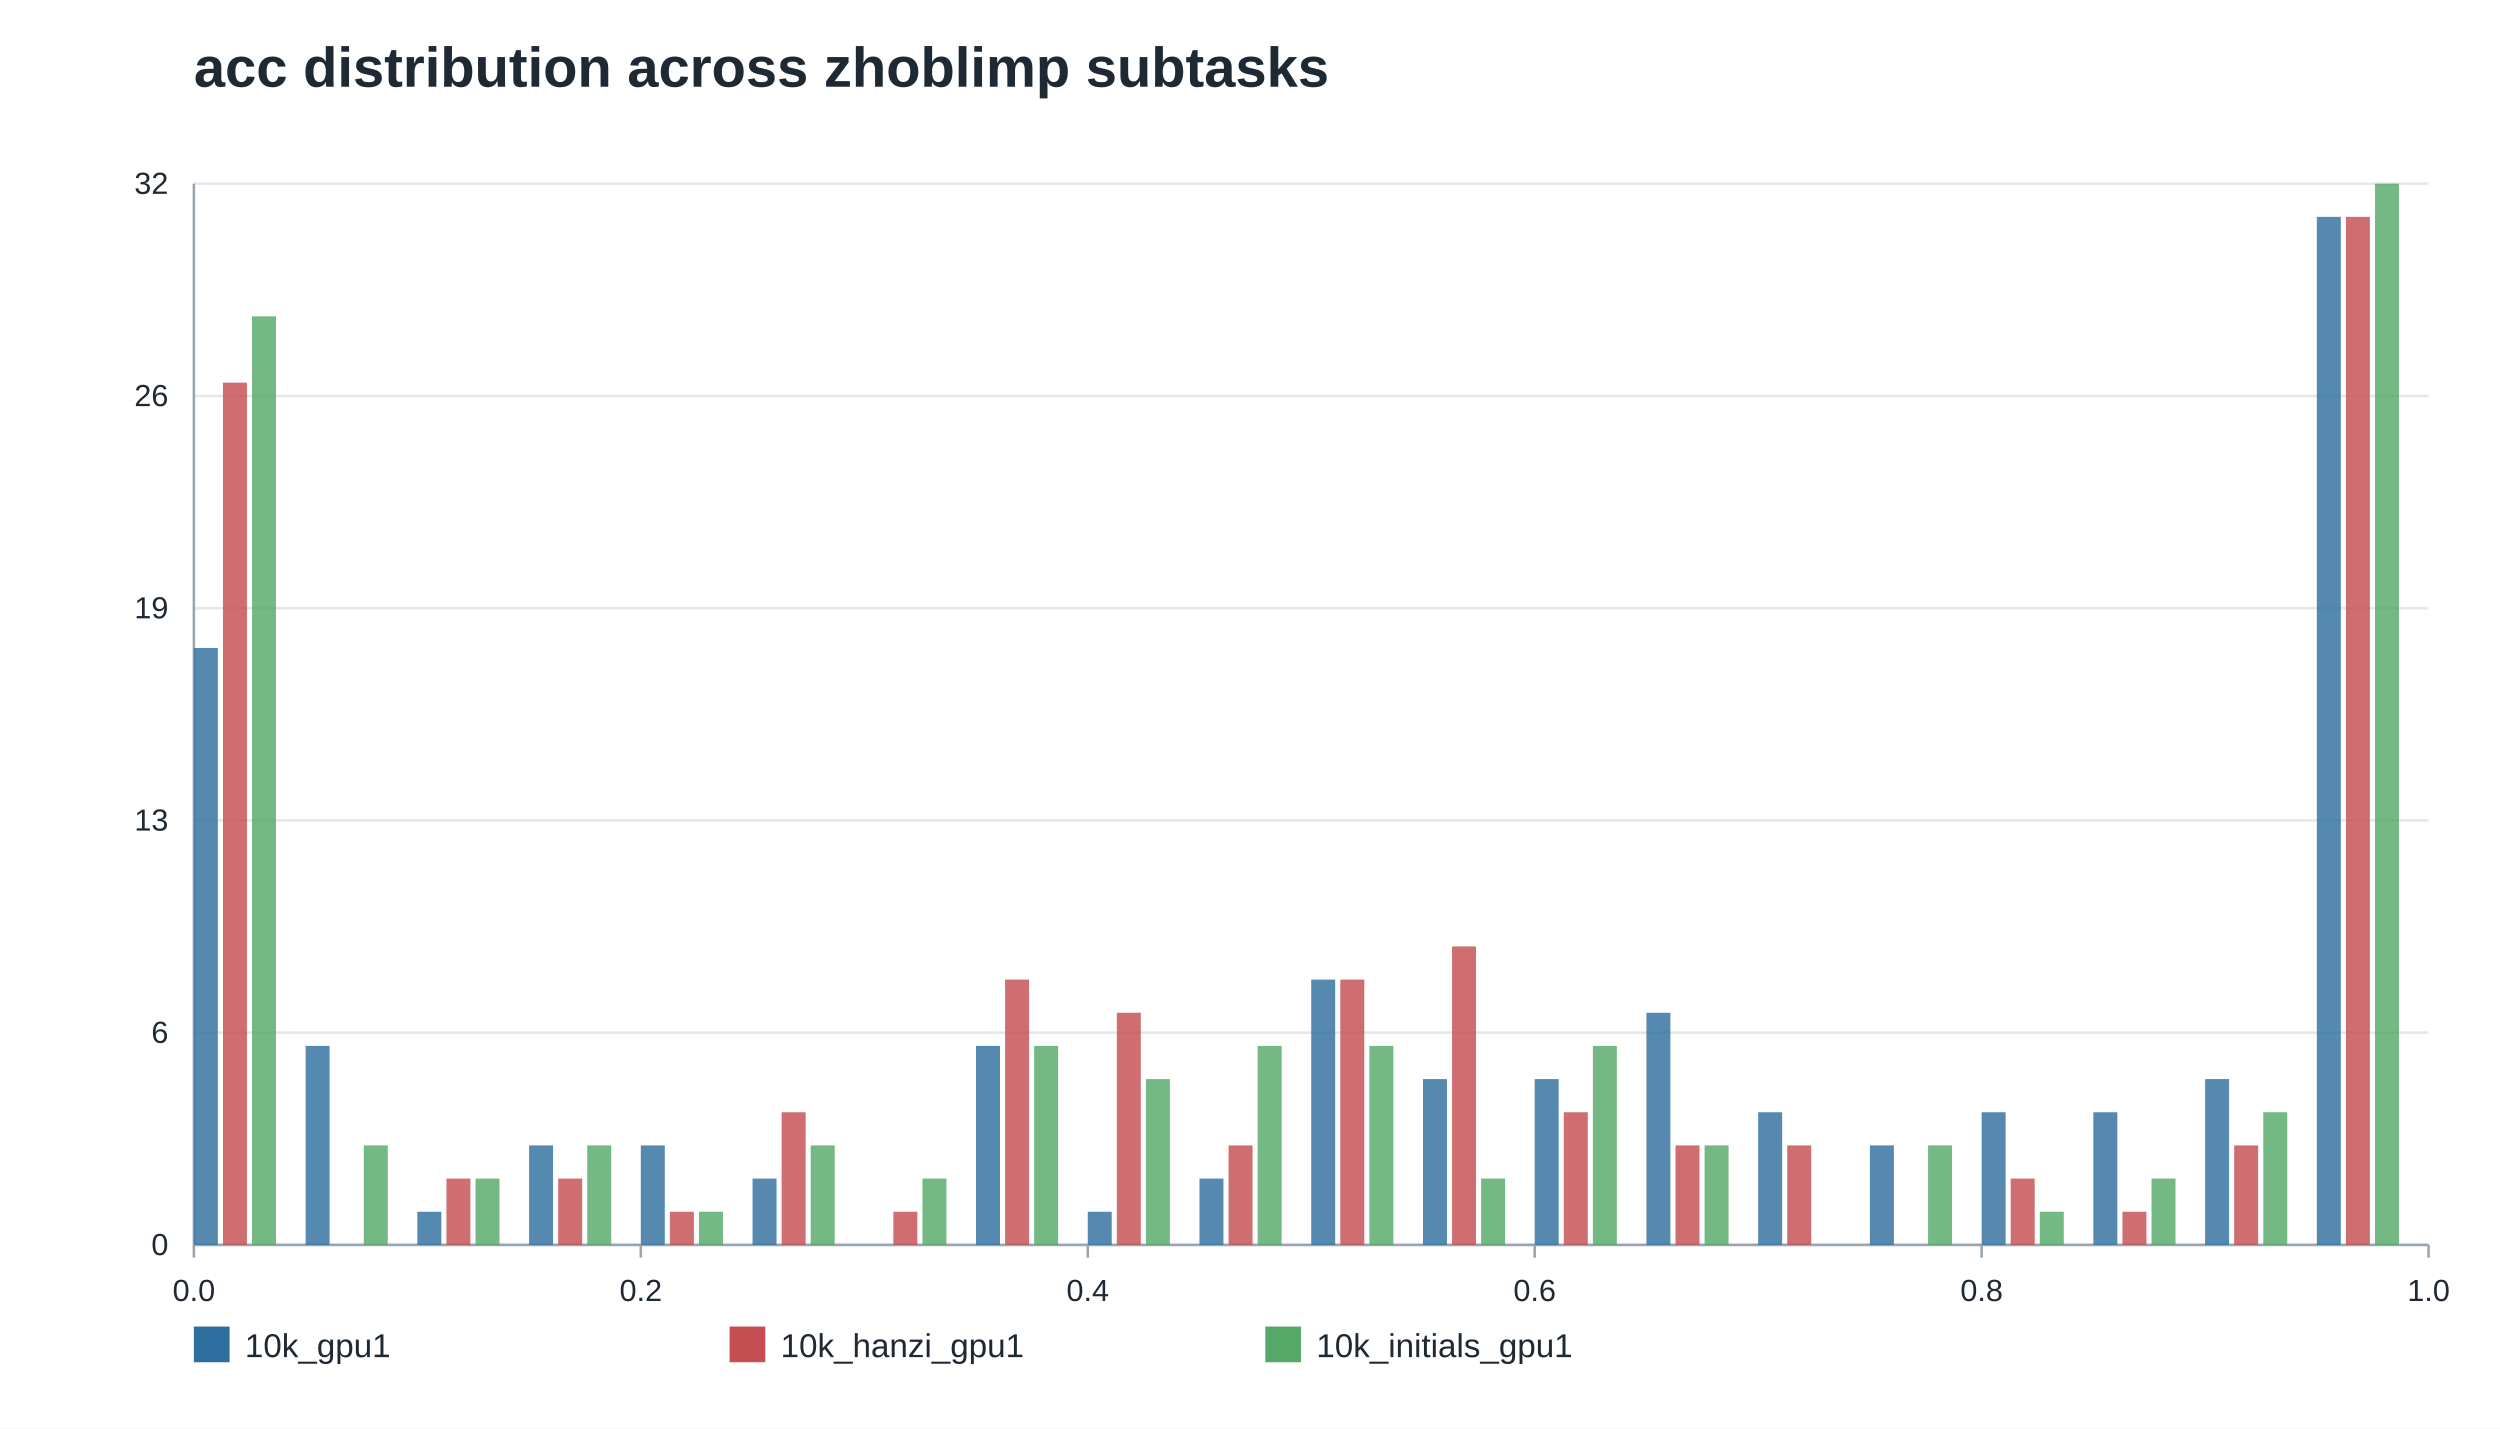
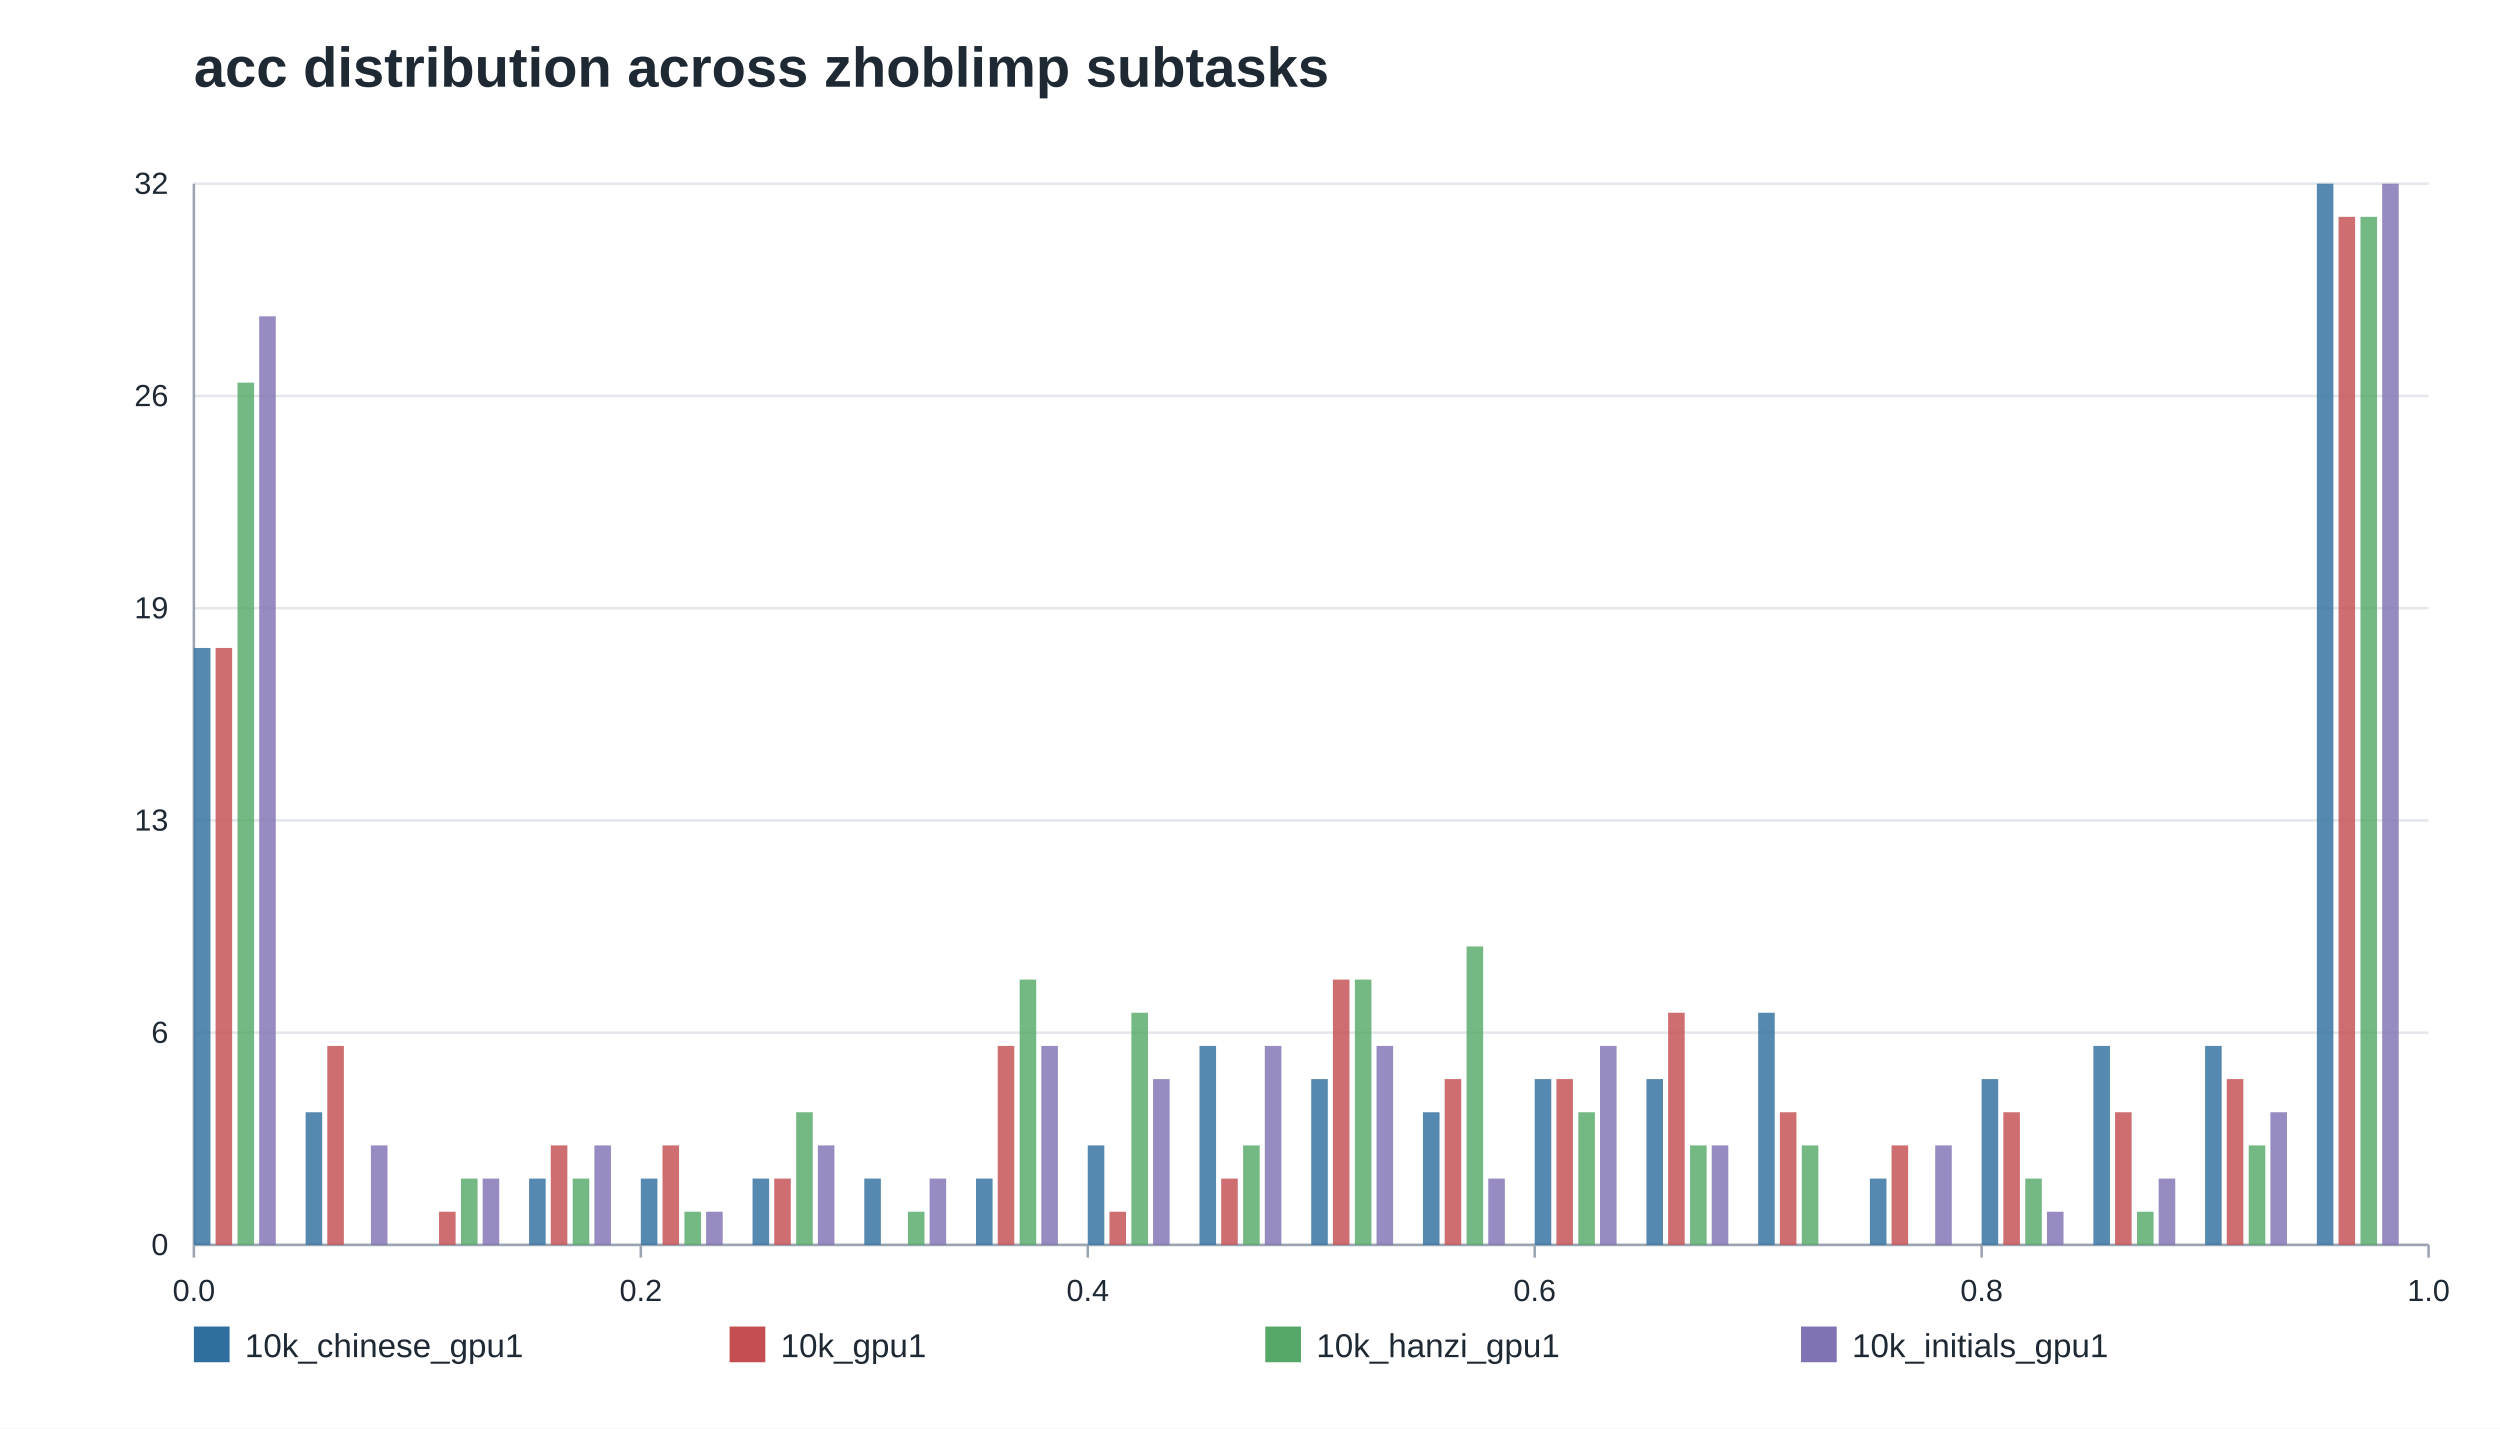
<svg xmlns="http://www.w3.org/2000/svg" width="980" height="560" viewBox="0 0 980 560">
  <style>text{font-family:Arial,sans-serif;fill:#1f2933}.axis{stroke:#9aa5b1;stroke-width:1}.grid{stroke:#e4e7eb;stroke-width:1}.label{font-size:12px}.title{font-size:22px;font-weight:700}.legend{font-size:13px}</style>
  <rect width="980" height="560" fill="#ffffff" />
  <text x="76" y="34" class="title">acc distribution across zhoblimp subtasks</text>
  <line x1="76" y1="488.0" x2="952" y2="488.0" class="grid" />
  <text x="66" y="492.0" text-anchor="end" class="label">0</text>
  <line x1="76" y1="404.8" x2="952" y2="404.8" class="grid" />
  <text x="66" y="408.8" text-anchor="end" class="label">6</text>
  <line x1="76" y1="321.6" x2="952" y2="321.6" class="grid" />
  <text x="66" y="325.6" text-anchor="end" class="label">13</text>
  <line x1="76" y1="238.4" x2="952" y2="238.4" class="grid" />
  <text x="66" y="242.4" text-anchor="end" class="label">19</text>
  <line x1="76" y1="155.2" x2="952" y2="155.2" class="grid" />
  <text x="66" y="159.2" text-anchor="end" class="label">26</text>
  <line x1="76" y1="72.0" x2="952" y2="72.0" class="grid" />
  <text x="66" y="76.0" text-anchor="end" class="label">32</text>
  <line x1="76" y1="72" x2="76" y2="488" class="axis" />
  <line x1="76" y1="488" x2="952" y2="488" class="axis" />
-   <rect x="76.0" y="254.0" width="9.4" height="234.0" fill="#2f6f9f" opacity="0.82" />
-   <rect x="87.4" y="150.0" width="9.4" height="338.0" fill="#c44e52" opacity="0.82" />
-   <rect x="98.8" y="124.0" width="9.4" height="364.0" fill="#55a868" opacity="0.82" />
-   <rect x="119.8" y="410.0" width="9.4" height="78.0" fill="#2f6f9f" opacity="0.82" />
-   <rect x="131.2" y="488.0" width="9.4" height="0.0" fill="#c44e52" opacity="0.82" />
-   <rect x="142.6" y="449.0" width="9.4" height="39.0" fill="#55a868" opacity="0.82" />
-   <rect x="163.6" y="475.0" width="9.4" height="13.0" fill="#2f6f9f" opacity="0.82" />
-   <rect x="175.0" y="462.0" width="9.4" height="26.0" fill="#c44e52" opacity="0.82" />
-   <rect x="186.4" y="462.0" width="9.4" height="26.0" fill="#55a868" opacity="0.82" />
-   <rect x="207.4" y="449.0" width="9.4" height="39.0" fill="#2f6f9f" opacity="0.82" />
-   <rect x="218.8" y="462.0" width="9.4" height="26.0" fill="#c44e52" opacity="0.82" />
-   <rect x="230.2" y="449.0" width="9.4" height="39.0" fill="#55a868" opacity="0.82" />
-   <rect x="251.2" y="449.0" width="9.4" height="39.0" fill="#2f6f9f" opacity="0.82" />
-   <rect x="262.6" y="475.0" width="9.4" height="13.0" fill="#c44e52" opacity="0.82" />
-   <rect x="274.0" y="475.0" width="9.4" height="13.0" fill="#55a868" opacity="0.82" />
-   <rect x="295.0" y="462.0" width="9.4" height="26.0" fill="#2f6f9f" opacity="0.82" />
-   <rect x="306.4" y="436.0" width="9.4" height="52.0" fill="#c44e52" opacity="0.82" />
-   <rect x="317.8" y="449.0" width="9.4" height="39.0" fill="#55a868" opacity="0.82" />
-   <rect x="338.8" y="488.0" width="9.4" height="0.0" fill="#2f6f9f" opacity="0.82" />
-   <rect x="350.2" y="475.0" width="9.4" height="13.0" fill="#c44e52" opacity="0.82" />
-   <rect x="361.6" y="462.0" width="9.4" height="26.0" fill="#55a868" opacity="0.82" />
-   <rect x="382.6" y="410.0" width="9.4" height="78.0" fill="#2f6f9f" opacity="0.82" />
-   <rect x="394.0" y="384.0" width="9.4" height="104.0" fill="#c44e52" opacity="0.82" />
-   <rect x="405.4" y="410.0" width="9.4" height="78.0" fill="#55a868" opacity="0.82" />
-   <rect x="426.4" y="475.0" width="9.4" height="13.0" fill="#2f6f9f" opacity="0.82" />
-   <rect x="437.8" y="397.0" width="9.4" height="91.0" fill="#c44e52" opacity="0.82" />
-   <rect x="449.2" y="423.0" width="9.4" height="65.0" fill="#55a868" opacity="0.82" />
-   <rect x="470.2" y="462.0" width="9.4" height="26.0" fill="#2f6f9f" opacity="0.82" />
-   <rect x="481.6" y="449.0" width="9.4" height="39.0" fill="#c44e52" opacity="0.82" />
-   <rect x="493.0" y="410.0" width="9.4" height="78.0" fill="#55a868" opacity="0.82" />
-   <rect x="514.0" y="384.0" width="9.4" height="104.0" fill="#2f6f9f" opacity="0.82" />
-   <rect x="525.4" y="384.0" width="9.4" height="104.0" fill="#c44e52" opacity="0.82" />
-   <rect x="536.8" y="410.0" width="9.4" height="78.0" fill="#55a868" opacity="0.82" />
-   <rect x="557.8" y="423.0" width="9.4" height="65.0" fill="#2f6f9f" opacity="0.82" />
-   <rect x="569.2" y="371.0" width="9.4" height="117.0" fill="#c44e52" opacity="0.82" />
-   <rect x="580.6" y="462.0" width="9.4" height="26.0" fill="#55a868" opacity="0.82" />
-   <rect x="601.6" y="423.0" width="9.4" height="65.0" fill="#2f6f9f" opacity="0.82" />
-   <rect x="613.0" y="436.0" width="9.4" height="52.0" fill="#c44e52" opacity="0.82" />
-   <rect x="624.4" y="410.0" width="9.4" height="78.0" fill="#55a868" opacity="0.82" />
-   <rect x="645.4" y="397.0" width="9.4" height="91.0" fill="#2f6f9f" opacity="0.82" />
-   <rect x="656.8" y="449.0" width="9.4" height="39.0" fill="#c44e52" opacity="0.82" />
-   <rect x="668.2" y="449.0" width="9.4" height="39.0" fill="#55a868" opacity="0.82" />
-   <rect x="689.2" y="436.0" width="9.4" height="52.0" fill="#2f6f9f" opacity="0.82" />
-   <rect x="700.6" y="449.0" width="9.4" height="39.0" fill="#c44e52" opacity="0.82" />
-   <rect x="712.0" y="488.0" width="9.4" height="0.0" fill="#55a868" opacity="0.82" />
-   <rect x="733.0" y="449.0" width="9.4" height="39.0" fill="#2f6f9f" opacity="0.82" />
-   <rect x="744.4" y="488.0" width="9.4" height="0.0" fill="#c44e52" opacity="0.82" />
-   <rect x="755.8" y="449.0" width="9.4" height="39.0" fill="#55a868" opacity="0.82" />
-   <rect x="776.8" y="436.0" width="9.4" height="52.0" fill="#2f6f9f" opacity="0.82" />
-   <rect x="788.2" y="462.0" width="9.4" height="26.0" fill="#c44e52" opacity="0.82" />
-   <rect x="799.6" y="475.0" width="9.4" height="13.0" fill="#55a868" opacity="0.82" />
-   <rect x="820.6" y="436.0" width="9.4" height="52.0" fill="#2f6f9f" opacity="0.82" />
-   <rect x="832.0" y="475.0" width="9.4" height="13.0" fill="#c44e52" opacity="0.82" />
-   <rect x="843.4" y="462.0" width="9.4" height="26.0" fill="#55a868" opacity="0.82" />
-   <rect x="864.4" y="423.0" width="9.4" height="65.0" fill="#2f6f9f" opacity="0.82" />
-   <rect x="875.8" y="449.0" width="9.4" height="39.0" fill="#c44e52" opacity="0.82" />
-   <rect x="887.2" y="436.0" width="9.4" height="52.0" fill="#55a868" opacity="0.82" />
-   <rect x="908.2" y="85.0" width="9.4" height="403.0" fill="#2f6f9f" opacity="0.82" />
-   <rect x="919.6" y="85.0" width="9.4" height="403.0" fill="#c44e52" opacity="0.82" />
-   <rect x="931.0" y="72.0" width="9.4" height="416.0" fill="#55a868" opacity="0.82" />
+   <rect x="76.0" y="254.0" width="6.5" height="234.0" fill="#2f6f9f" opacity="0.82" />
+   <rect x="84.5" y="254.0" width="6.5" height="234.0" fill="#c44e52" opacity="0.82" />
+   <rect x="93.1" y="150.0" width="6.5" height="338.0" fill="#55a868" opacity="0.82" />
+   <rect x="101.6" y="124.0" width="6.5" height="364.0" fill="#8172b3" opacity="0.82" />
+   <rect x="119.8" y="436.0" width="6.5" height="52.0" fill="#2f6f9f" opacity="0.82" />
+   <rect x="128.3" y="410.0" width="6.5" height="78.0" fill="#c44e52" opacity="0.82" />
+   <rect x="136.9" y="488.0" width="6.5" height="0.0" fill="#55a868" opacity="0.82" />
+   <rect x="145.4" y="449.0" width="6.5" height="39.0" fill="#8172b3" opacity="0.82" />
+   <rect x="163.6" y="488.0" width="6.5" height="0.0" fill="#2f6f9f" opacity="0.82" />
+   <rect x="172.1" y="475.0" width="6.5" height="13.0" fill="#c44e52" opacity="0.82" />
+   <rect x="180.7" y="462.0" width="6.5" height="26.0" fill="#55a868" opacity="0.82" />
+   <rect x="189.2" y="462.0" width="6.5" height="26.0" fill="#8172b3" opacity="0.82" />
+   <rect x="207.4" y="462.0" width="6.5" height="26.0" fill="#2f6f9f" opacity="0.82" />
+   <rect x="215.9" y="449.0" width="6.5" height="39.0" fill="#c44e52" opacity="0.82" />
+   <rect x="224.5" y="462.0" width="6.5" height="26.0" fill="#55a868" opacity="0.82" />
+   <rect x="233.0" y="449.0" width="6.5" height="39.0" fill="#8172b3" opacity="0.82" />
+   <rect x="251.2" y="462.0" width="6.5" height="26.0" fill="#2f6f9f" opacity="0.82" />
+   <rect x="259.7" y="449.0" width="6.5" height="39.0" fill="#c44e52" opacity="0.82" />
+   <rect x="268.3" y="475.0" width="6.5" height="13.0" fill="#55a868" opacity="0.82" />
+   <rect x="276.8" y="475.0" width="6.5" height="13.0" fill="#8172b3" opacity="0.82" />
+   <rect x="295.0" y="462.0" width="6.5" height="26.0" fill="#2f6f9f" opacity="0.82" />
+   <rect x="303.5" y="462.0" width="6.5" height="26.0" fill="#c44e52" opacity="0.82" />
+   <rect x="312.1" y="436.0" width="6.5" height="52.0" fill="#55a868" opacity="0.82" />
+   <rect x="320.6" y="449.0" width="6.5" height="39.0" fill="#8172b3" opacity="0.82" />
+   <rect x="338.8" y="462.0" width="6.5" height="26.0" fill="#2f6f9f" opacity="0.82" />
+   <rect x="347.3" y="488.0" width="6.5" height="0.0" fill="#c44e52" opacity="0.82" />
+   <rect x="355.9" y="475.0" width="6.5" height="13.0" fill="#55a868" opacity="0.82" />
+   <rect x="364.4" y="462.0" width="6.5" height="26.0" fill="#8172b3" opacity="0.82" />
+   <rect x="382.6" y="462.0" width="6.5" height="26.0" fill="#2f6f9f" opacity="0.82" />
+   <rect x="391.1" y="410.0" width="6.5" height="78.0" fill="#c44e52" opacity="0.82" />
+   <rect x="399.7" y="384.0" width="6.5" height="104.0" fill="#55a868" opacity="0.82" />
+   <rect x="408.2" y="410.0" width="6.5" height="78.0" fill="#8172b3" opacity="0.82" />
+   <rect x="426.4" y="449.0" width="6.5" height="39.0" fill="#2f6f9f" opacity="0.82" />
+   <rect x="434.9" y="475.0" width="6.5" height="13.0" fill="#c44e52" opacity="0.82" />
+   <rect x="443.5" y="397.0" width="6.5" height="91.0" fill="#55a868" opacity="0.82" />
+   <rect x="452.0" y="423.0" width="6.5" height="65.0" fill="#8172b3" opacity="0.82" />
+   <rect x="470.2" y="410.0" width="6.5" height="78.0" fill="#2f6f9f" opacity="0.82" />
+   <rect x="478.7" y="462.0" width="6.5" height="26.0" fill="#c44e52" opacity="0.82" />
+   <rect x="487.3" y="449.0" width="6.5" height="39.0" fill="#55a868" opacity="0.82" />
+   <rect x="495.8" y="410.0" width="6.5" height="78.0" fill="#8172b3" opacity="0.82" />
+   <rect x="514.0" y="423.0" width="6.5" height="65.0" fill="#2f6f9f" opacity="0.82" />
+   <rect x="522.5" y="384.0" width="6.5" height="104.0" fill="#c44e52" opacity="0.82" />
+   <rect x="531.1" y="384.0" width="6.5" height="104.0" fill="#55a868" opacity="0.82" />
+   <rect x="539.6" y="410.0" width="6.5" height="78.0" fill="#8172b3" opacity="0.82" />
+   <rect x="557.8" y="436.0" width="6.5" height="52.0" fill="#2f6f9f" opacity="0.82" />
+   <rect x="566.3" y="423.0" width="6.5" height="65.0" fill="#c44e52" opacity="0.82" />
+   <rect x="574.9" y="371.0" width="6.5" height="117.0" fill="#55a868" opacity="0.82" />
+   <rect x="583.4" y="462.0" width="6.5" height="26.0" fill="#8172b3" opacity="0.82" />
+   <rect x="601.6" y="423.0" width="6.5" height="65.0" fill="#2f6f9f" opacity="0.82" />
+   <rect x="610.1" y="423.0" width="6.5" height="65.0" fill="#c44e52" opacity="0.82" />
+   <rect x="618.7" y="436.0" width="6.5" height="52.0" fill="#55a868" opacity="0.82" />
+   <rect x="627.2" y="410.0" width="6.5" height="78.0" fill="#8172b3" opacity="0.82" />
+   <rect x="645.4" y="423.0" width="6.5" height="65.0" fill="#2f6f9f" opacity="0.82" />
+   <rect x="653.9" y="397.0" width="6.5" height="91.0" fill="#c44e52" opacity="0.82" />
+   <rect x="662.5" y="449.0" width="6.5" height="39.0" fill="#55a868" opacity="0.82" />
+   <rect x="671.0" y="449.0" width="6.5" height="39.0" fill="#8172b3" opacity="0.82" />
+   <rect x="689.2" y="397.0" width="6.5" height="91.0" fill="#2f6f9f" opacity="0.82" />
+   <rect x="697.7" y="436.0" width="6.5" height="52.0" fill="#c44e52" opacity="0.82" />
+   <rect x="706.3" y="449.0" width="6.5" height="39.0" fill="#55a868" opacity="0.82" />
+   <rect x="714.8" y="488.0" width="6.5" height="0.0" fill="#8172b3" opacity="0.82" />
+   <rect x="733.0" y="462.0" width="6.5" height="26.0" fill="#2f6f9f" opacity="0.82" />
+   <rect x="741.5" y="449.0" width="6.5" height="39.0" fill="#c44e52" opacity="0.82" />
+   <rect x="750.1" y="488.0" width="6.5" height="0.0" fill="#55a868" opacity="0.82" />
+   <rect x="758.6" y="449.0" width="6.5" height="39.0" fill="#8172b3" opacity="0.82" />
+   <rect x="776.8" y="423.0" width="6.5" height="65.0" fill="#2f6f9f" opacity="0.82" />
+   <rect x="785.3" y="436.0" width="6.5" height="52.0" fill="#c44e52" opacity="0.82" />
+   <rect x="793.9" y="462.0" width="6.5" height="26.0" fill="#55a868" opacity="0.82" />
+   <rect x="802.4" y="475.0" width="6.5" height="13.0" fill="#8172b3" opacity="0.82" />
+   <rect x="820.6" y="410.0" width="6.5" height="78.0" fill="#2f6f9f" opacity="0.82" />
+   <rect x="829.1" y="436.0" width="6.5" height="52.0" fill="#c44e52" opacity="0.82" />
+   <rect x="837.7" y="475.0" width="6.5" height="13.0" fill="#55a868" opacity="0.82" />
+   <rect x="846.2" y="462.0" width="6.5" height="26.0" fill="#8172b3" opacity="0.82" />
+   <rect x="864.4" y="410.0" width="6.5" height="78.0" fill="#2f6f9f" opacity="0.82" />
+   <rect x="872.9" y="423.0" width="6.5" height="65.0" fill="#c44e52" opacity="0.82" />
+   <rect x="881.5" y="449.0" width="6.5" height="39.0" fill="#55a868" opacity="0.82" />
+   <rect x="890.0" y="436.0" width="6.5" height="52.0" fill="#8172b3" opacity="0.82" />
+   <rect x="908.2" y="72.0" width="6.5" height="416.0" fill="#2f6f9f" opacity="0.82" />
+   <rect x="916.7" y="85.0" width="6.5" height="403.0" fill="#c44e52" opacity="0.82" />
+   <rect x="925.3" y="85.0" width="6.5" height="403.0" fill="#55a868" opacity="0.82" />
+   <rect x="933.8" y="72.0" width="6.5" height="416.0" fill="#8172b3" opacity="0.82" />
  <line x1="76.0" y1="488" x2="76.0" y2="493" class="axis" />
  <text x="76.0" y="510" text-anchor="middle" class="label">0.0</text>
  <line x1="251.2" y1="488" x2="251.2" y2="493" class="axis" />
  <text x="251.2" y="510" text-anchor="middle" class="label">0.2</text>
  <line x1="426.4" y1="488" x2="426.4" y2="493" class="axis" />
  <text x="426.4" y="510" text-anchor="middle" class="label">0.4</text>
  <line x1="601.6" y1="488" x2="601.6" y2="493" class="axis" />
  <text x="601.6" y="510" text-anchor="middle" class="label">0.6</text>
  <line x1="776.8" y1="488" x2="776.8" y2="493" class="axis" />
  <text x="776.8" y="510" text-anchor="middle" class="label">0.8</text>
  <line x1="952.0" y1="488" x2="952.0" y2="493" class="axis" />
  <text x="952.0" y="510" text-anchor="middle" class="label">1.0</text>
  <rect x="76" y="520" width="14" height="14" fill="#2f6f9f" />
-   <text x="96" y="532" class="legend">10k_gpu1</text>
+   <text x="96" y="532" class="legend">10k_chinese_gpu1</text>
  <rect x="286" y="520" width="14" height="14" fill="#c44e52" />
-   <text x="306" y="532" class="legend">10k_hanzi_gpu1</text>
+   <text x="306" y="532" class="legend">10k_gpu1</text>
  <rect x="496" y="520" width="14" height="14" fill="#55a868" />
-   <text x="516" y="532" class="legend">10k_initials_gpu1</text>
+   <text x="516" y="532" class="legend">10k_hanzi_gpu1</text>
+   <rect x="706" y="520" width="14" height="14" fill="#8172b3" />
+   <text x="726" y="532" class="legend">10k_initials_gpu1</text>
</svg>
